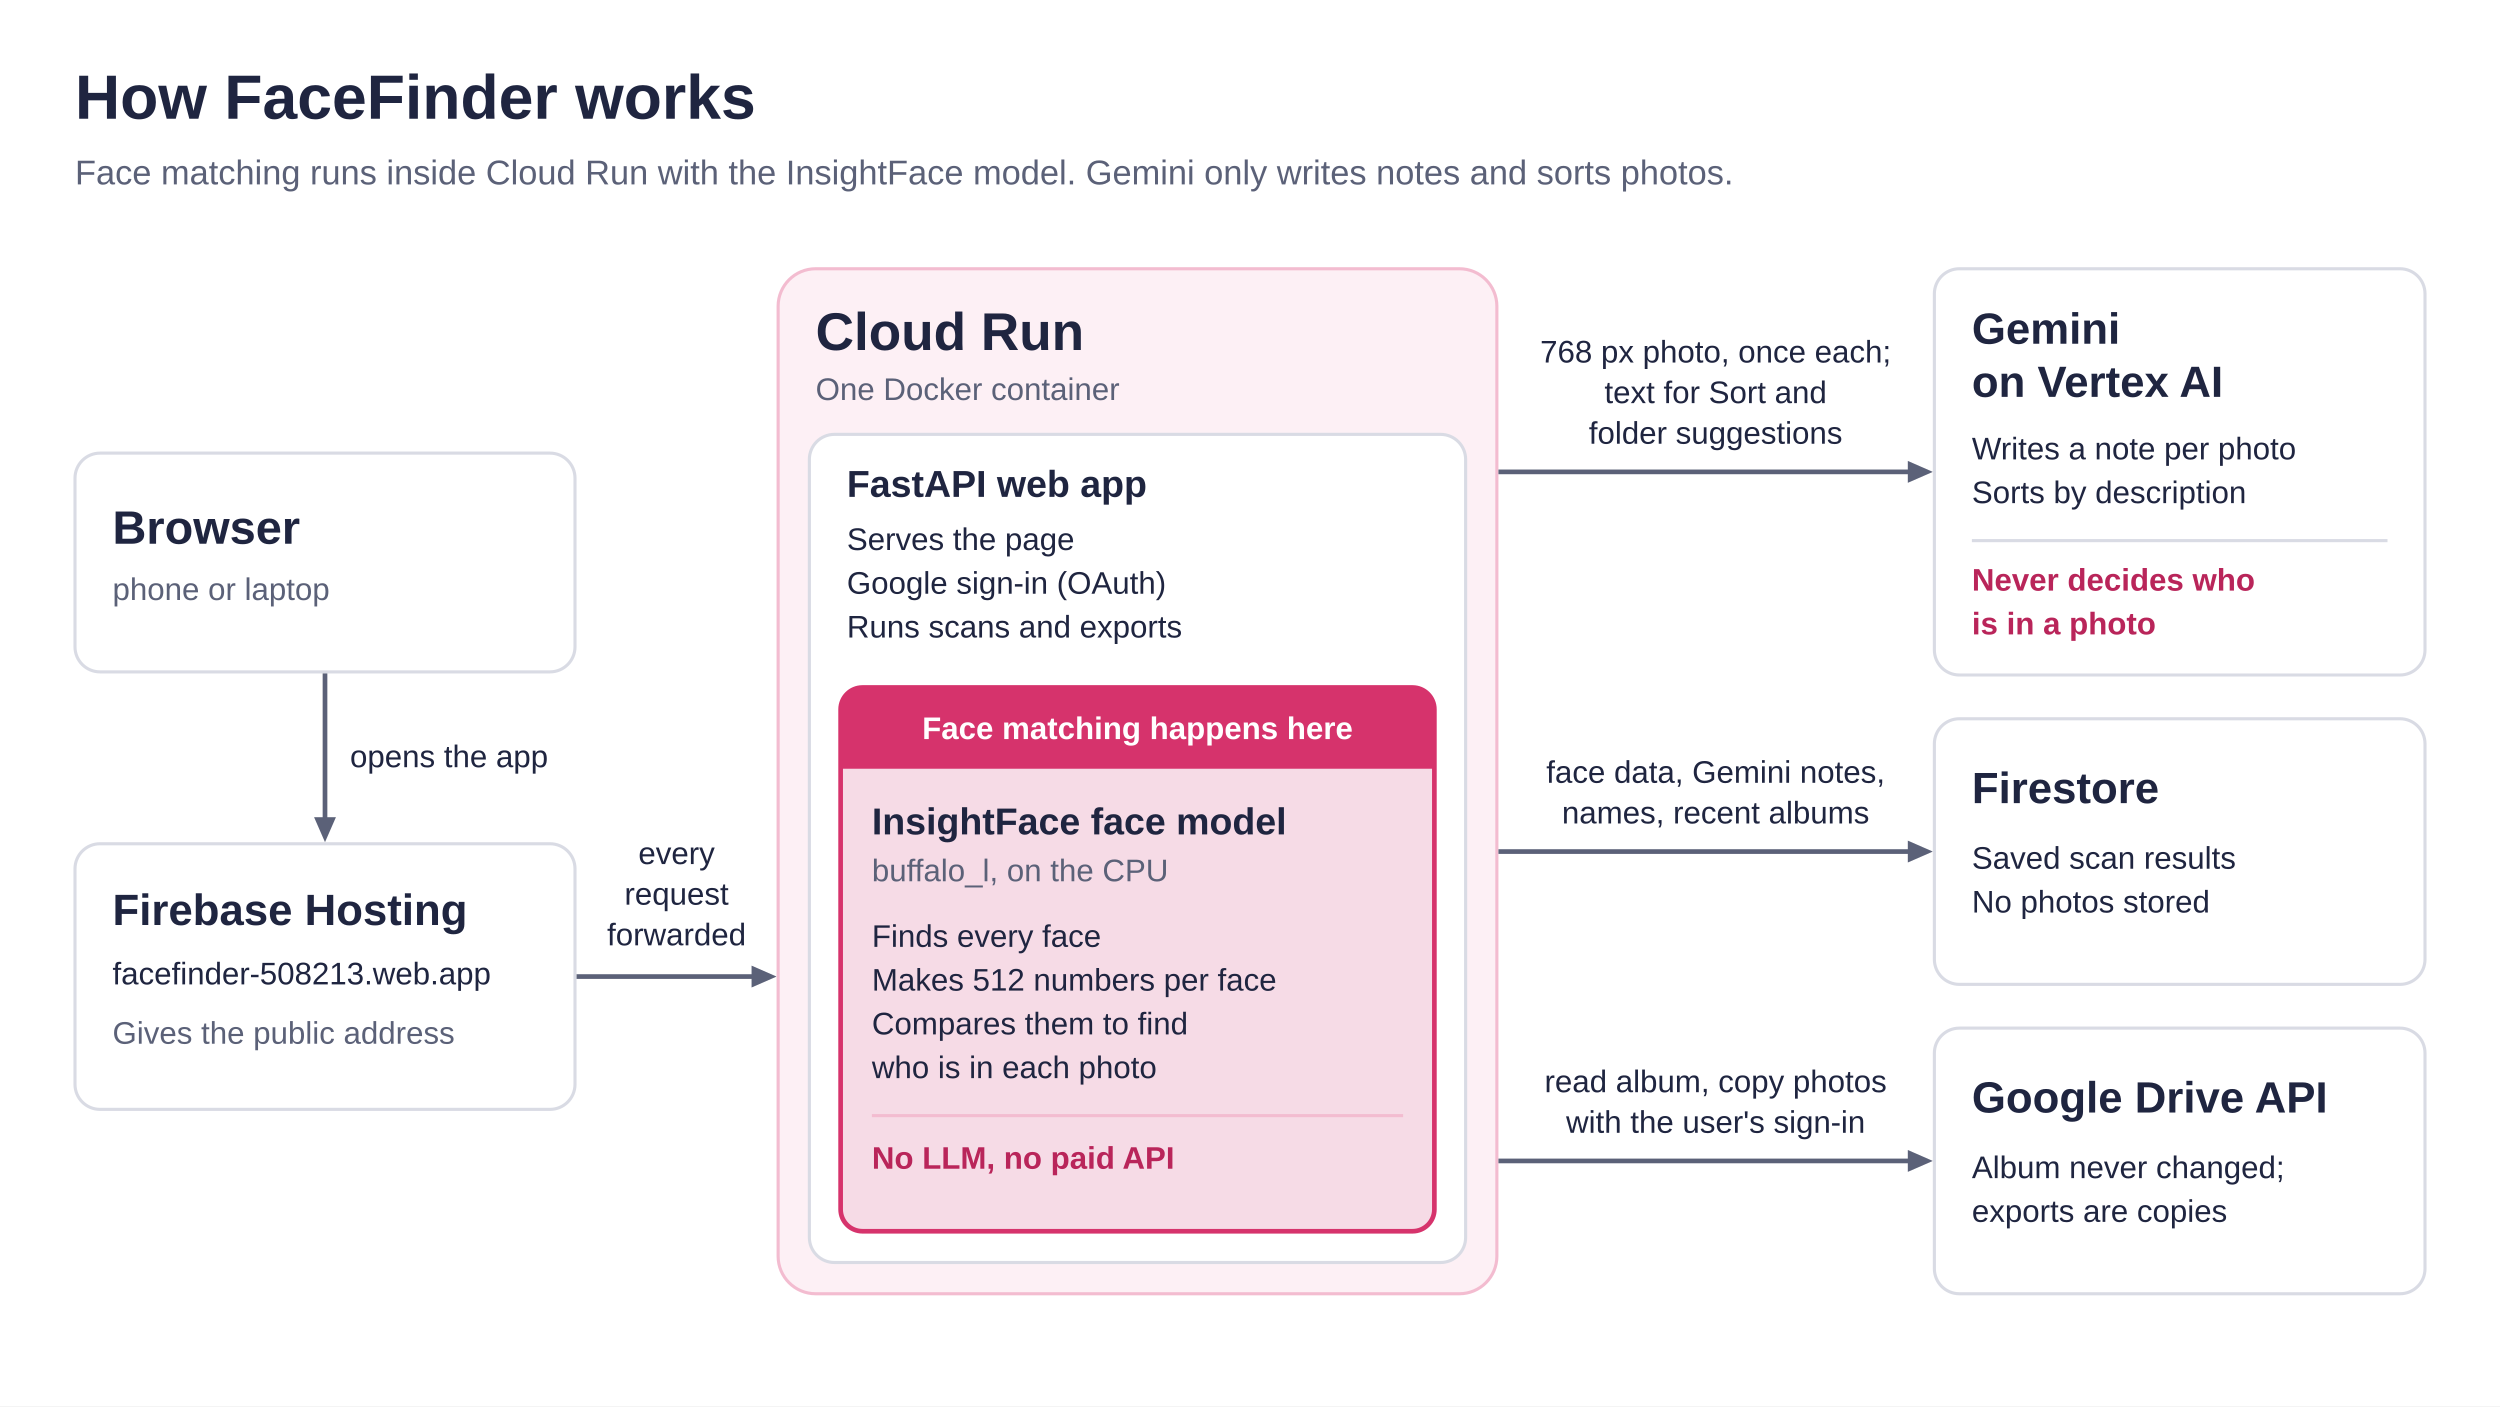
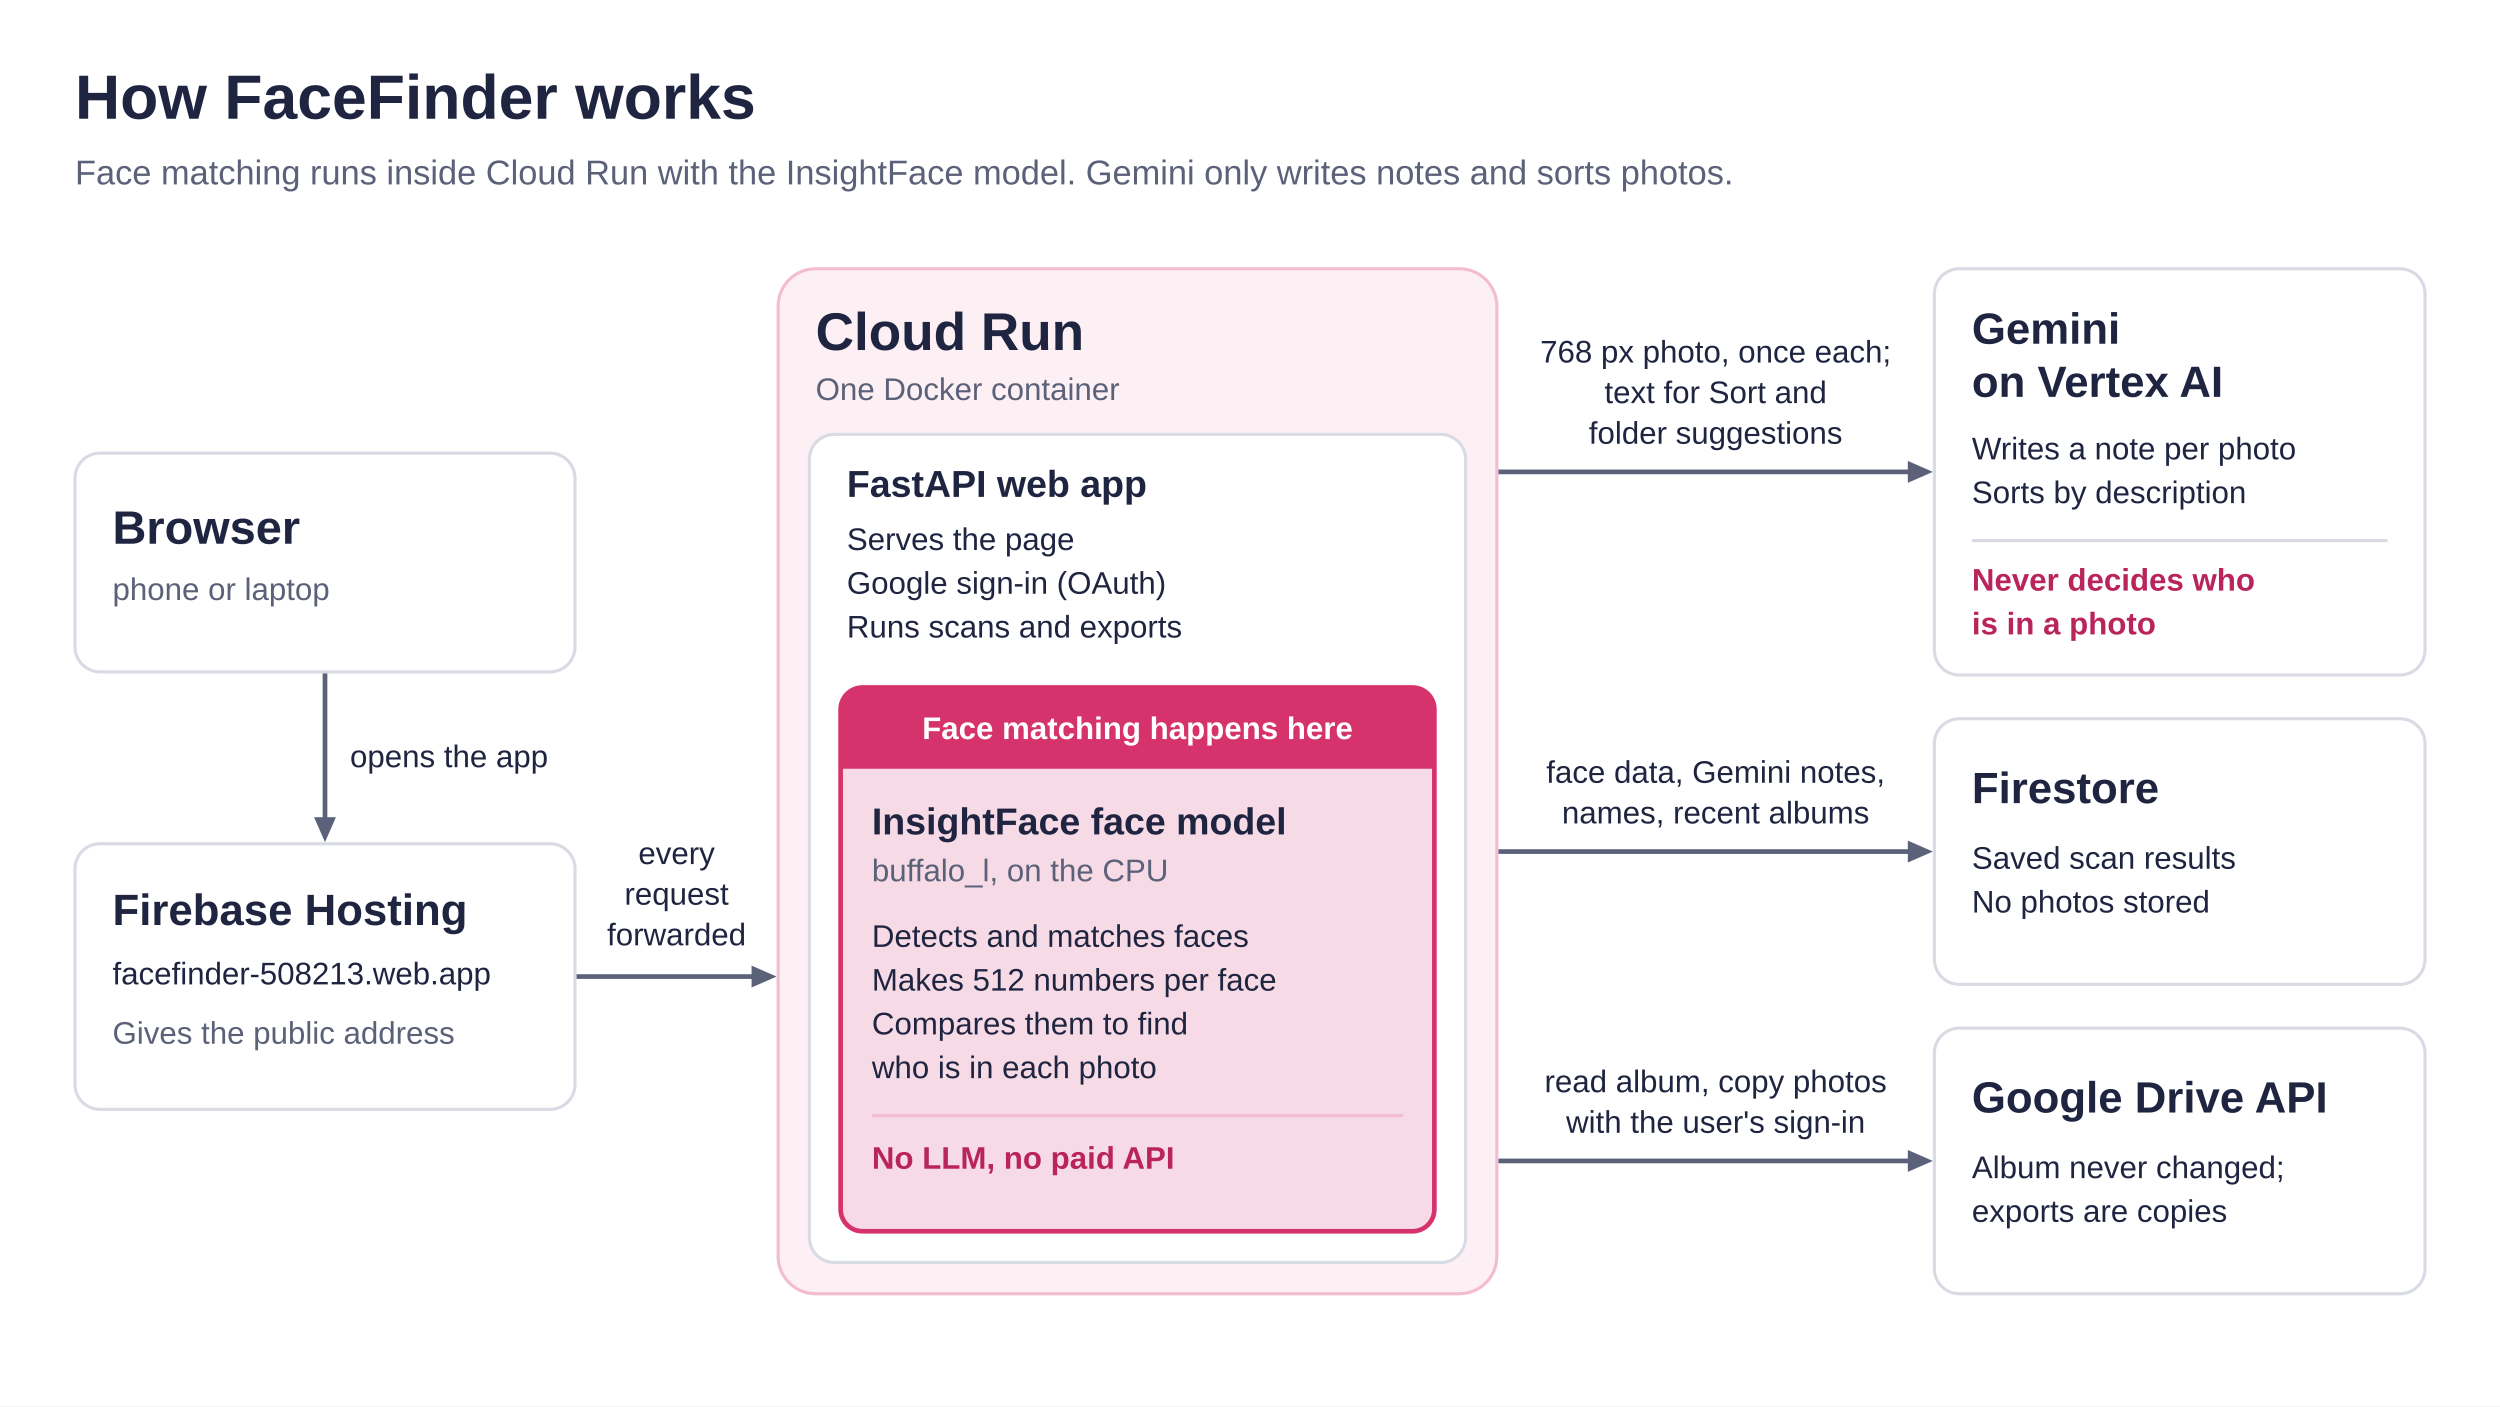
<svg xmlns="http://www.w3.org/2000/svg" width="1600" height="900" viewBox="0 0 1600 900" role="img" aria-labelledby="ff-arch-title ff-arch-desc">
  <defs>
    <marker id="ff-arrow" viewBox="0 0 16 14" refX="1" refY="7" markerWidth="16" markerHeight="14" markerUnits="userSpaceOnUse" orient="auto">
      <path d="M0,0 L16,7 L0,14 Z" fill="#5b6178" />
    </marker>
  </defs>
  <rect x="0" y="0" width="1600" height="900" fill="#ffffff" />
  <g font-family="'Noto Sans Thai', 'Segoe UI', Arial, sans-serif" fill="#1f2540">
    <text x="48" y="76" font-family="Mitr, 'Noto Sans Thai', 'Segoe UI', Arial, sans-serif" font-size="40" font-weight="600">How FaceFinder works</text>
    <text x="48" y="118" font-size="22" fill="#5b6178">Face matching runs inside Cloud Run with the InsightFace model. Gemini only writes notes and sorts photos.</text>
    <rect x="48" y="290" width="320" height="140" rx="16" fill="#ffffff" stroke="#d9dbe4" stroke-width="2" />
    <text x="72" y="348" font-family="Mitr, 'Noto Sans Thai', 'Segoe UI', Arial, sans-serif" font-size="30" font-weight="600">Browser</text>
    <text x="72" y="384" font-size="20" fill="#5b6178">phone or laptop</text>
    <line x1="208" y1="431" x2="208" y2="524" stroke="#5b6178" stroke-width="3" marker-end="url(#ff-arrow)" />
    <text x="224" y="491" font-size="20">opens the app</text>
    <rect x="48" y="540" width="320" height="170" rx="16" fill="#ffffff" stroke="#d9dbe4" stroke-width="2" />
    <text x="72" y="592" font-family="Mitr, 'Noto Sans Thai', 'Segoe UI', Arial, sans-serif" font-size="28" font-weight="600">Firebase Hosting</text>
    <text x="72" y="630" font-size="20">facefinder-508213.web.app</text>
    <text x="72" y="668" font-size="20" fill="#5b6178">Gives the public address</text>
    <line x1="369" y1="625" x2="482" y2="625" stroke="#5b6178" stroke-width="3" marker-end="url(#ff-arrow)" />
    <text x="433" y="553" font-size="20" text-anchor="middle">every</text>
    <text x="433" y="579" font-size="20" text-anchor="middle">request</text>
    <text x="433" y="605" font-size="20" text-anchor="middle">forwarded</text>
    <rect x="498" y="172" width="460" height="656" rx="24" fill="#fdf0f5" stroke="#f3bcd0" stroke-width="2" />
    <text x="522" y="224" font-family="Mitr, 'Noto Sans Thai', 'Segoe UI', Arial, sans-serif" font-size="34" font-weight="600">Cloud Run</text>
    <text x="522" y="256" font-size="20" fill="#5b6178">One Docker container</text>
    <rect x="518" y="278" width="420" height="530" rx="16" fill="#ffffff" stroke="#d9dbe4" stroke-width="2" />
    <text x="542" y="318" font-family="Mitr, 'Noto Sans Thai', 'Segoe UI', Arial, sans-serif" font-size="24" font-weight="600">FastAPI web app</text>
    <text x="542" y="352" font-size="20">Serves the page</text>
    <text x="542" y="380" font-size="20">Google sign-in (OAuth)</text>
    <text x="542" y="408" font-size="20">Runs scans and exports</text>
    <rect x="538" y="440" width="380" height="348" rx="14" fill="#f6dbe6" />
    <path d="M538,492 V454 A14,14 0 0 1 552,440 H904 A14,14 0 0 1 918,454 V492 Z" fill="#d6336c" />
    <rect x="538" y="440" width="380" height="348" rx="14" fill="none" stroke="#d6336c" stroke-width="3" />
    <text x="728" y="473" font-size="20" font-weight="700" fill="#ffffff" text-anchor="middle">Face matching happens here</text>
    <text x="558" y="534" font-family="Mitr, 'Noto Sans Thai', 'Segoe UI', Arial, sans-serif" font-size="24" font-weight="600">InsightFace face model</text>
    <text x="558" y="564" font-size="20" fill="#5b6178">buffalo_l, on the CPU</text>
-     <text x="558" y="606" font-size="20">Finds every face</text>
+     <text x="558" y="606" font-size="20">Detects and matches faces</text>
    <text x="558" y="634" font-size="20">Makes 512 numbers per face</text>
    <text x="558" y="662" font-size="20">Compares them to find</text>
    <text x="558" y="690" font-size="20">who is in each photo</text>
    <line x1="558" y1="714" x2="898" y2="714" stroke="#f3bcd0" stroke-width="2" />
    <text x="558" y="748" font-size="20" font-weight="700" fill="#b9255a">No LLM, no paid API</text>
    <line x1="959" y1="302" x2="1222" y2="302" stroke="#5b6178" stroke-width="3" marker-end="url(#ff-arrow)" />
    <text x="1098" y="232" font-size="20" text-anchor="middle">768 px photo, once each;</text>
    <text x="1098" y="258" font-size="20" text-anchor="middle">text for Sort and</text>
    <text x="1098" y="284" font-size="20" text-anchor="middle">folder suggestions</text>
    <line x1="959" y1="545" x2="1222" y2="545" stroke="#5b6178" stroke-width="3" marker-end="url(#ff-arrow)" />
    <text x="1098" y="501" font-size="20" text-anchor="middle">face data, Gemini notes,</text>
    <text x="1098" y="527" font-size="20" text-anchor="middle">names, recent albums</text>
    <line x1="959" y1="743" x2="1222" y2="743" stroke="#5b6178" stroke-width="3" marker-end="url(#ff-arrow)" />
    <text x="1098" y="699" font-size="20" text-anchor="middle">read album, copy photos</text>
    <text x="1098" y="725" font-size="20" text-anchor="middle">with the user's sign-in</text>
    <rect x="1238" y="172" width="314" height="260" rx="16" fill="#ffffff" stroke="#d9dbe4" stroke-width="2" />
    <text x="1262" y="220" font-family="Mitr, 'Noto Sans Thai', 'Segoe UI', Arial, sans-serif" font-size="28" font-weight="600">Gemini</text>
    <text x="1262" y="254" font-family="Mitr, 'Noto Sans Thai', 'Segoe UI', Arial, sans-serif" font-size="28" font-weight="600">on Vertex AI</text>
    <text x="1262" y="294" font-size="20">Writes a note per photo</text>
    <text x="1262" y="322" font-size="20">Sorts by description</text>
    <line x1="1262" y1="346" x2="1528" y2="346" stroke="#d9dbe4" stroke-width="2" />
    <text x="1262" y="378" font-size="20" font-weight="700" fill="#b9255a">Never decides who</text>
    <text x="1262" y="406" font-size="20" font-weight="700" fill="#b9255a">is in a photo</text>
    <rect x="1238" y="460" width="314" height="170" rx="16" fill="#ffffff" stroke="#d9dbe4" stroke-width="2" />
    <text x="1262" y="514" font-family="Mitr, 'Noto Sans Thai', 'Segoe UI', Arial, sans-serif" font-size="28" font-weight="600">Firestore</text>
    <text x="1262" y="556" font-size="20">Saved scan results</text>
    <text x="1262" y="584" font-size="20">No photos stored</text>
    <rect x="1238" y="658" width="314" height="170" rx="16" fill="#ffffff" stroke="#d9dbe4" stroke-width="2" />
    <text x="1262" y="712" font-family="Mitr, 'Noto Sans Thai', 'Segoe UI', Arial, sans-serif" font-size="28" font-weight="600">Google Drive API</text>
    <text x="1262" y="754" font-size="20">Album never changed;</text>
    <text x="1262" y="782" font-size="20">exports are copies</text>
  </g>
</svg>
